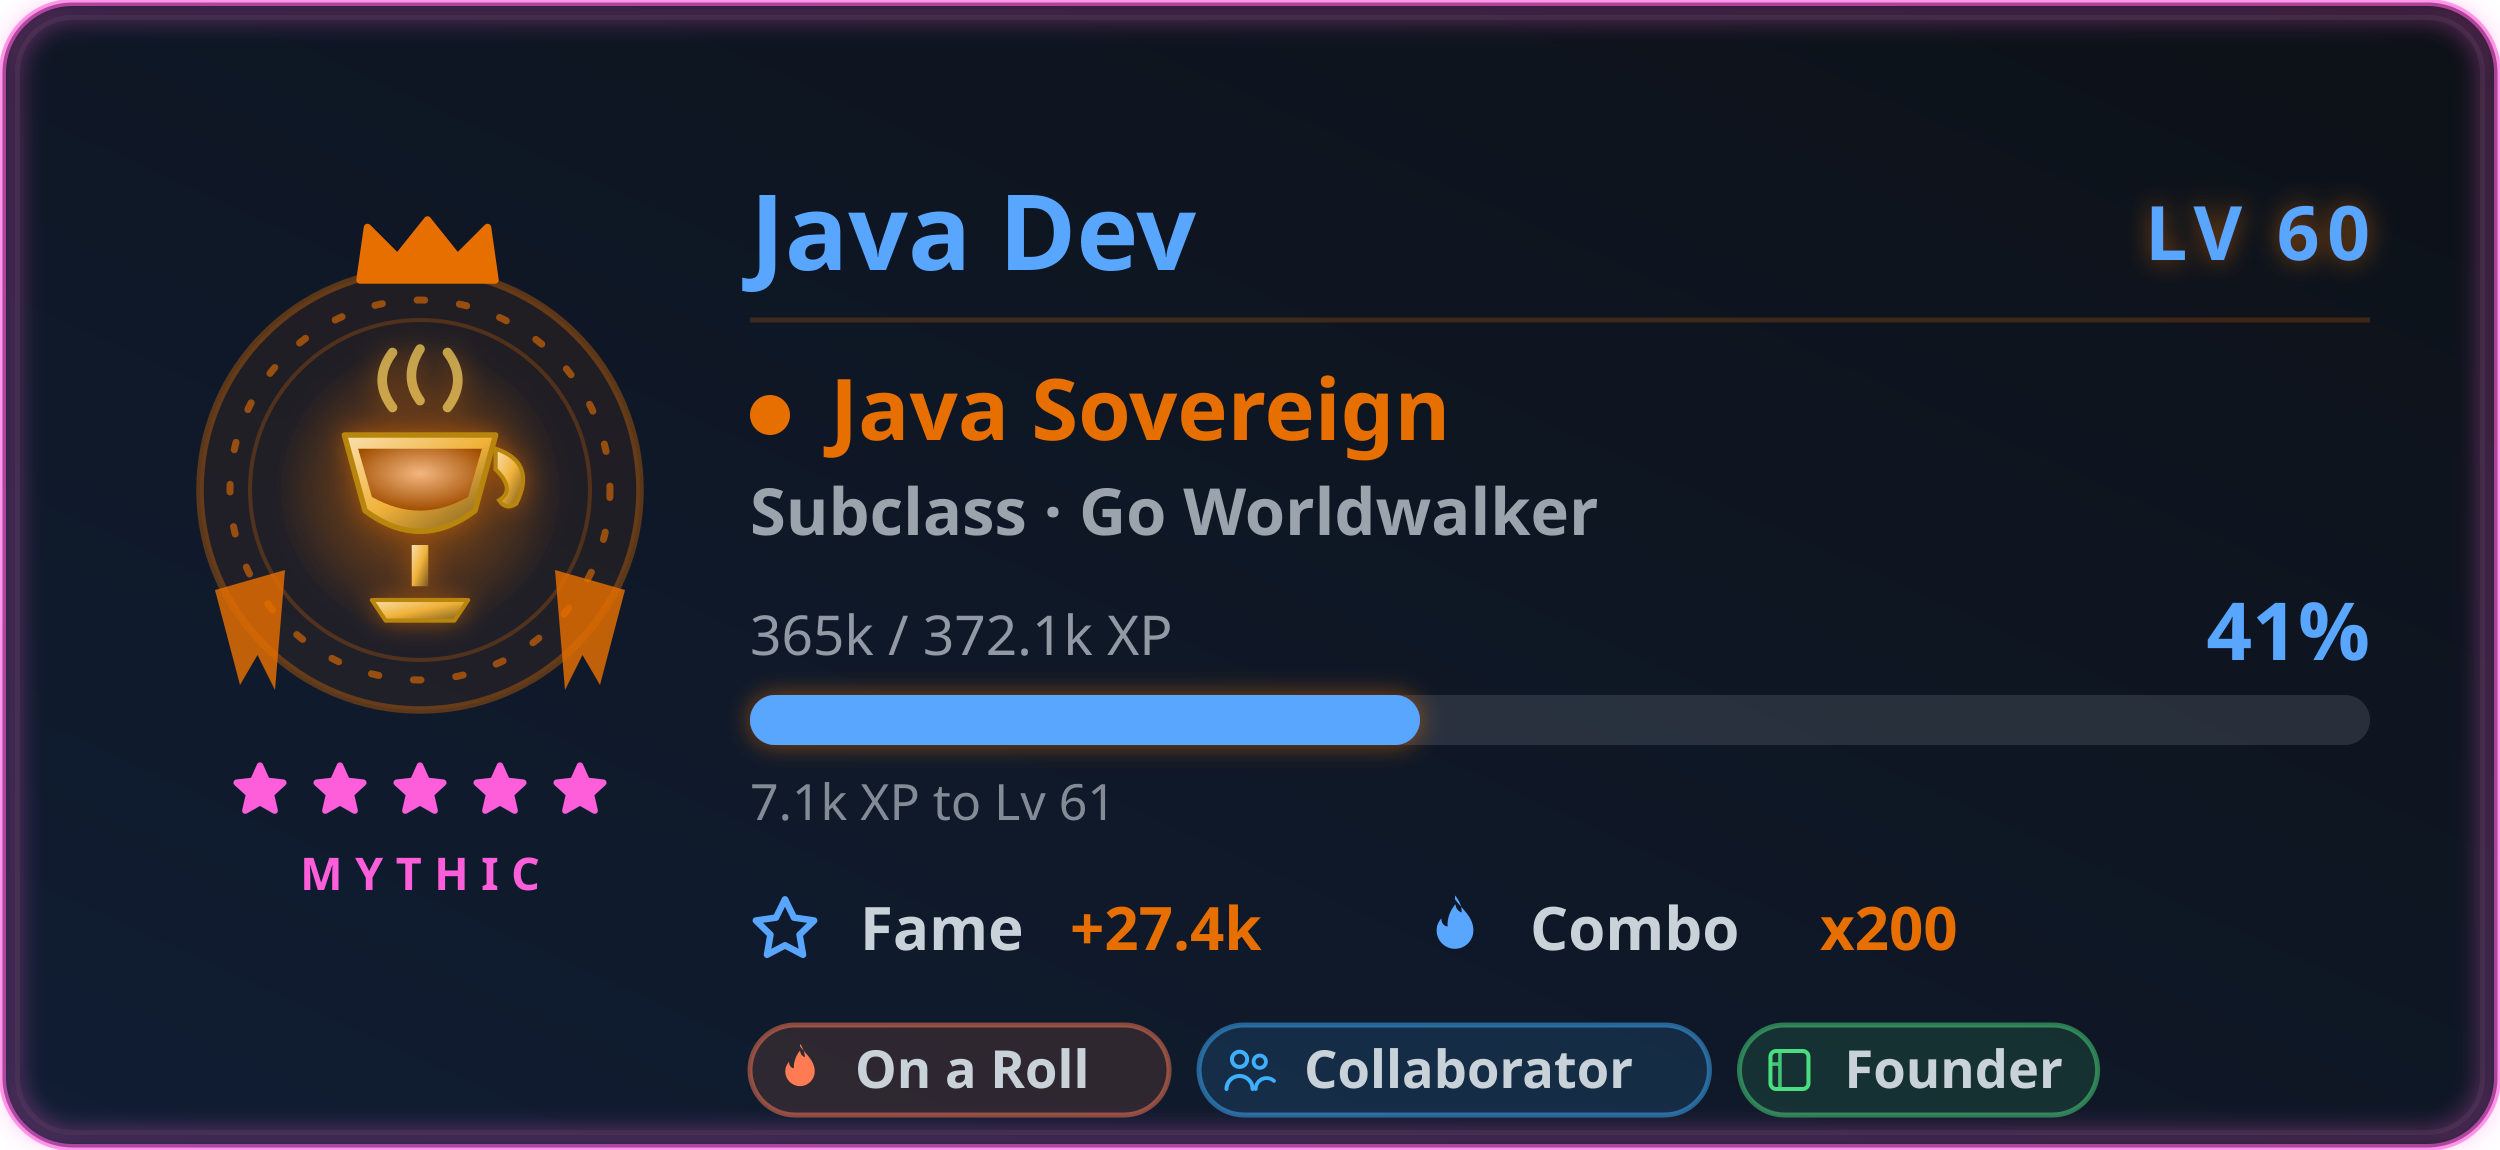
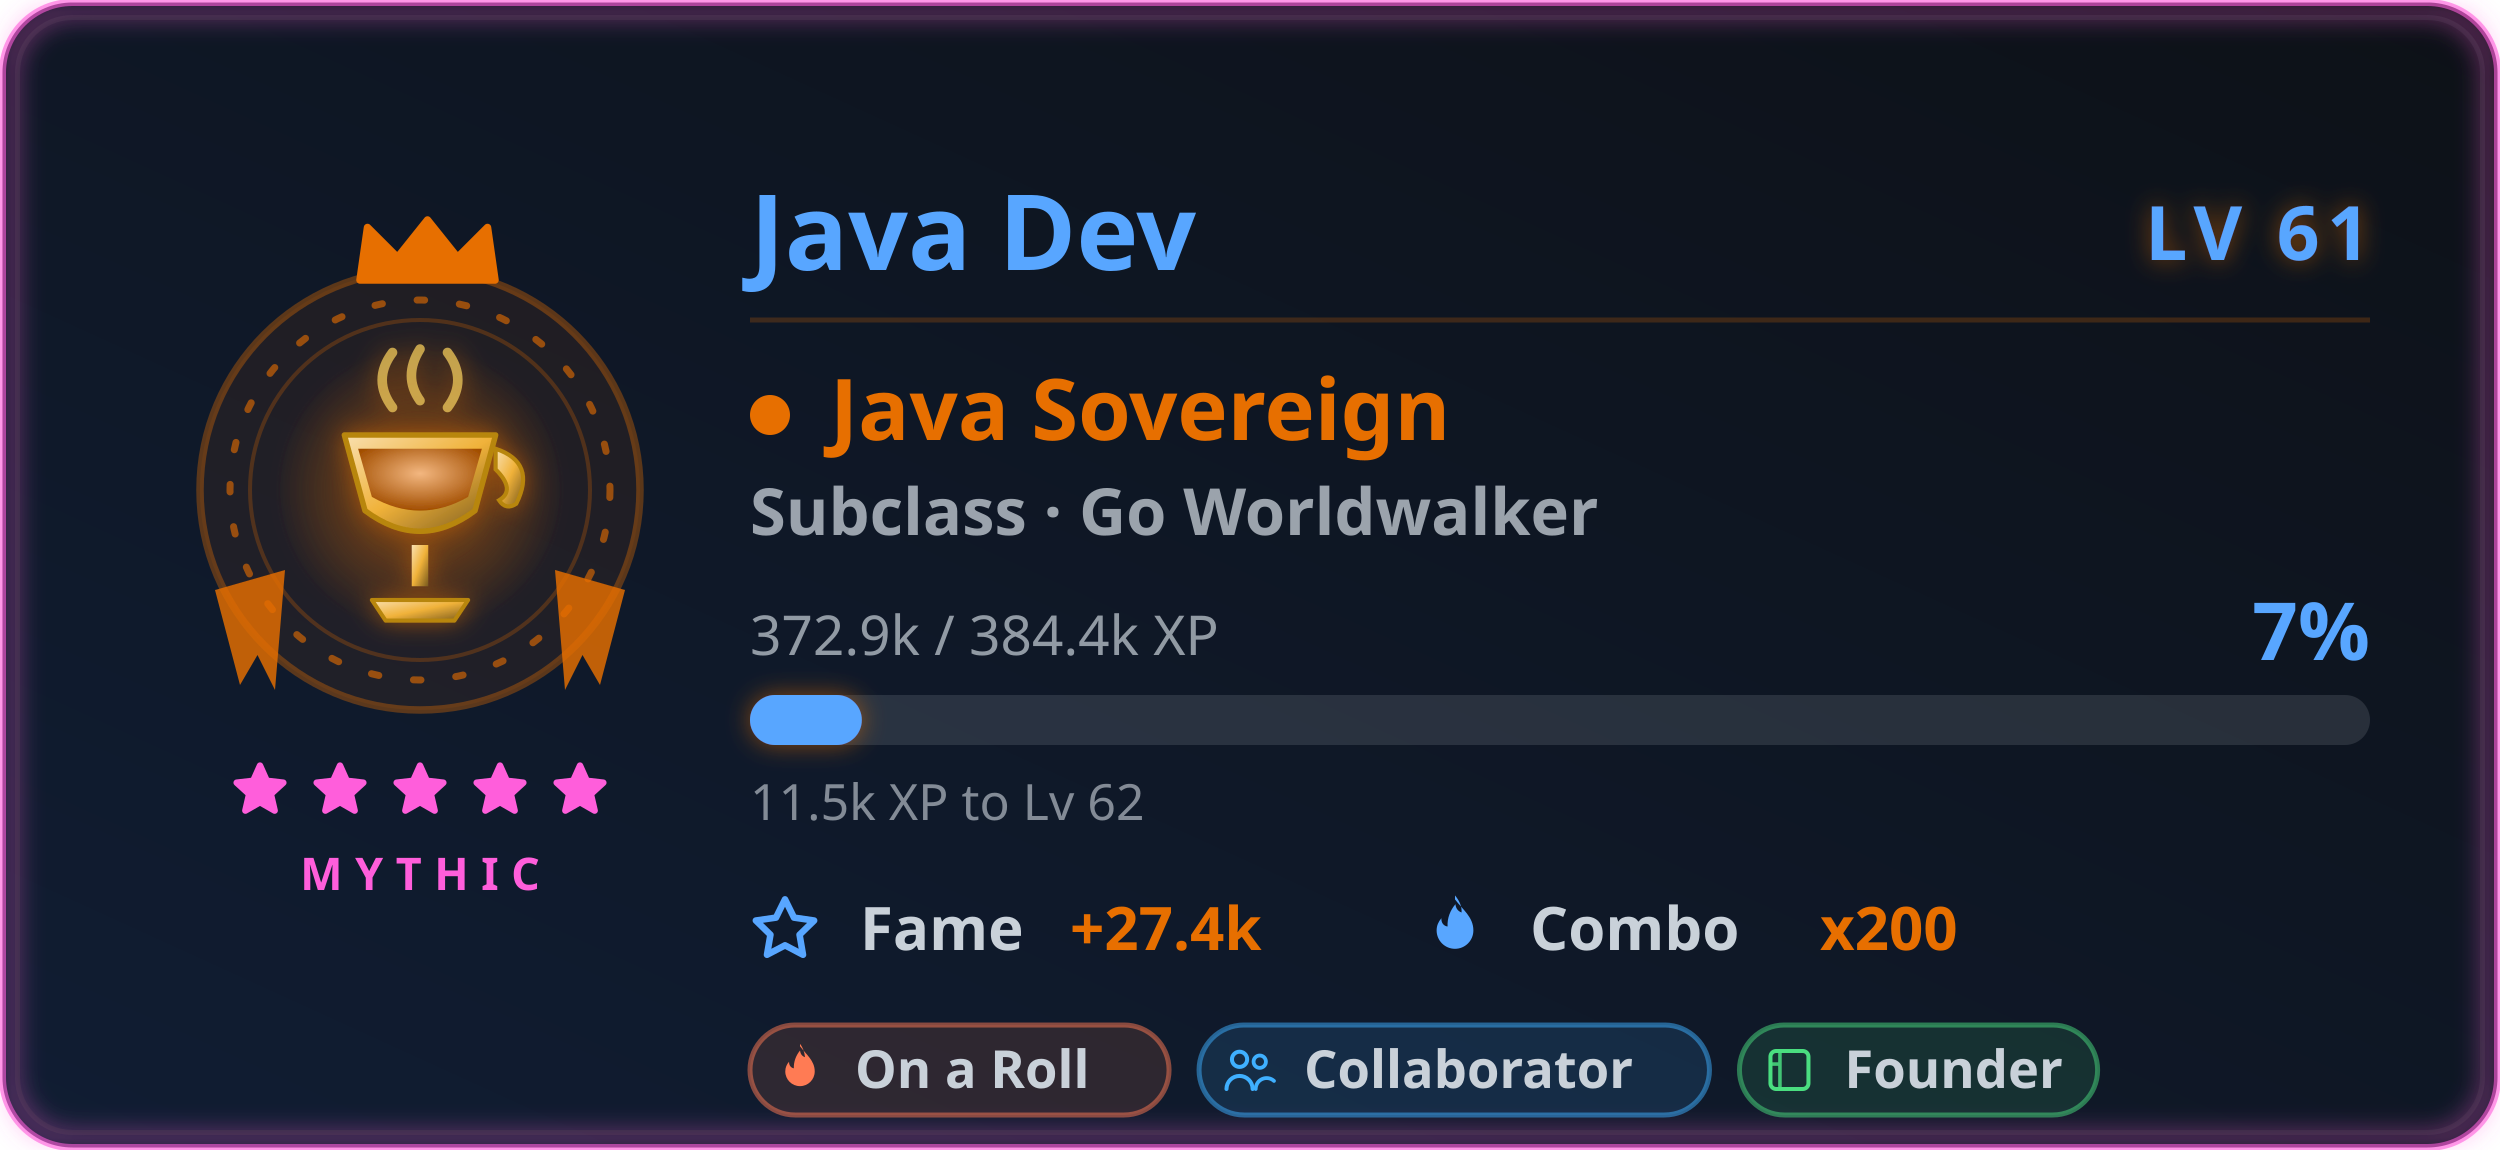
<svg xmlns="http://www.w3.org/2000/svg" width="500" height="230" viewBox="0 0 500 230" role="img" aria-labelledby="card-title-a11y card-desc-a11y">
  <style>
text { font-family: 'Segoe UI', Ubuntu, 'Helvetica Neue', sans-serif; }
.title { font-size: 18px; font-weight: 600; fill: #58a6ff; }
.title-icon { fill: #58a6ff; }
.icon { fill: #58a6ff; }


.gl-name { font-size: 21px; font-weight: 700; fill: #58a6ff; }
.gl-lvl { font-size: 15px; font-weight: 800; letter-spacing: 1.5px; fill: #58a6ff; }
.gl-class { font-size: 17px; font-weight: 700; fill: #e76f00; }
.gl-sub { font-size: 13px; font-weight: 600; fill: #c9d1d9; opacity: 0.75; }
.gl-meta { font-size: 11px; fill: #c9d1d9; opacity: 0.7; }
.gl-pct { font-size: 16px; font-weight: 800; fill: #58a6ff; }
.gl-chip-label { font-size: 12px; font-weight: 600; fill: #c9d1d9; }
.gl-chip-value { font-size: 12px; font-weight: 800; fill: #e76f00; }
.gl-hint { font-size: 10px; fill: #c9d1d9; opacity: 0.62; }
.gl-badge-label { font-size: 10.5px; font-weight: 600; }
.gl-rarity { font-size: 9px; font-weight: 700; letter-spacing: 2.5px; fill: #ff5edb; }

</style>
  <defs>
    <linearGradient id="card-bg" x1="0" y1="0" x2="1" y2="1" gradientTransform="rotate(90, 0.5, 0.5)">
      <stop offset="0.0%" stop-color="#0d1117" />
      <stop offset="100.0%" stop-color="#101d33" />
    </linearGradient>
    <filter id="card-glow" x="-50%" y="-50%" width="200%" height="200%">
      <feGaussianBlur in="SourceGraphic" stdDeviation="3" result="blur" />
      <feFlood flood-color="#58a6ff" flood-opacity="0.55" result="tint" />
      <feComposite in="tint" in2="blur" operator="in" result="softGlow" />
      <feMerge>
        <feMergeNode in="softGlow" />
        <feMergeNode in="SourceGraphic" />
      </feMerge>
    </filter>
    <filter id="gl-glow" x="-60%" y="-60%" width="220%" height="220%">
      <feGaussianBlur in="SourceGraphic" stdDeviation="2.4" result="b" />
      <feFlood flood-color="#e76f00" flood-opacity="0.55" result="t" />
      <feComposite in="t" in2="b" operator="in" result="g" />
      <feMerge>
        <feMergeNode in="g" />
        <feMergeNode in="SourceGraphic" />
      </feMerge>
    </filter>
    <filter id="gl-rarity" x="-20%" y="-20%" width="140%" height="140%">
      <feGaussianBlur stdDeviation="2.4" />
    </filter>
  </defs>
  <rect x="0.5" y="0.5" width="499" height="229" rx="14" fill="url(#card-bg)" stroke="#ff5edb" stroke-width="1.4" stroke-opacity="0.6" />
  <rect x="3.5" y="3.5" width="493" height="223" rx="11" fill="none" stroke="#30363d" stroke-opacity="0.4" />
  <rect x="2" y="2" width="496" height="226" rx="13" fill="none" stroke="#ff5edb" stroke-width="3.5" stroke-opacity="0.4" filter="url(#gl-rarity)" />
  <g class="fade">
    <g class="">
      <g class="flourish">
        <g transform="translate(84,0)">
          <g transform="translate(0,98)" fill="#e76f00" opacity="0.82">
            <path d="M27 16 L41 20 L36 39 L32.5 33 L29 40 Z" />
          </g>
        </g>
        <g transform="translate(84,0) scale(-1,1)">
          <g transform="translate(0,98)" fill="#e76f00" opacity="0.82">
            <path d="M27 16 L41 20 L36 39 L32.5 33 L29 40 Z" />
          </g>
        </g>
      </g>
      <circle cx="84" cy="98" r="44" fill="#e76f00" fill-opacity="0.08" stroke="#e76f00" stroke-opacity="0.35" stroke-width="1.5" />
      <g class="">
        <circle cx="84" cy="98" r="38" fill="none" stroke="#e76f00" stroke-opacity="0.6" stroke-width="1.4" stroke-dasharray="1.5 7" stroke-linecap="round" />
        <circle cx="84" cy="98" r="34" fill="none" stroke="#e76f00" stroke-opacity="0.25" stroke-width="0.8" />
      </g>
      <g class="" filter="url(#gl-glow)">
        <svg class="" x="51" y="65" width="66" height="66" viewBox="0 0 48 48" aria-hidden="true">
          <defs>
            <radialGradient id="jvHalo" cx="0.5" cy="0.5" r="0.5">
              <stop offset="0" stop-color="#e76f00" stop-opacity="0.42" />
              <stop offset="1" stop-color="#e76f00" stop-opacity="0" />
            </radialGradient>
            <linearGradient id="jvGold" x1="0" y1="0" x2="1" y2="1">
              <stop offset="0" stop-color="#f9e0b0" />
              <stop offset="0.5" stop-color="#f0b23a" />
              <stop offset="1" stop-color="#78591d" />
            </linearGradient>
            <radialGradient id="jvBrew" cx="0.5" cy="0.4" r="0.6">
              <stop offset="0" stop-color="#f3b780" />
              <stop offset="1" stop-color="#a24e00" />
            </radialGradient>
          </defs>
          <circle cx="24" cy="24" r="21" fill="url(#jvHalo)" />
          <g stroke="#e6bf55" stroke-width="1.4" stroke-linecap="round" fill="none" opacity="0.8">
            <path d="M20 12 Q17 8 20 4 M28 12 Q31 8 28 4 M24 11 Q21.5 7.5 24 3.5" />
          </g>
          <path d="M13 16 H35 L32 27 Q24 33 16 27 Z" fill="url(#jvGold)" stroke="#b8860b" stroke-width="0.8" stroke-linejoin="round" />
          <path d="M15 18 H33 L31 25 Q24 29 17 25 Z" fill="url(#jvBrew)" />
          <path d="M35 18 Q41 20 38 26 Q36.5 27 35.5 25.5 Q38 24 35 21 Z" fill="url(#jvGold)" stroke="#b8860b" stroke-width="0.6" />
          <rect x="22.8" y="32" width="2.4" height="6" fill="url(#jvGold)" />
          <path d="M17 40 H31 L29 43 H19 Z" fill="url(#jvGold)" stroke="#b8860b" stroke-width="0.6" stroke-linejoin="round" />
        </svg>
      </g>
      <g transform="translate(69, 42.5) scale(1.5)">
        <path d="M2 9 L3 2 L7 6 L11 1 L15 6 L19 2 L20 9 Z" fill="#e76f00" stroke="#e76f00" stroke-width="1" stroke-linejoin="round" />
      </g>
    </g>
    <g>
      <g class="" transform="translate(45.5, 151.5) scale(0.5416667)" fill="#ff5edb" stroke="#ff5edb" stroke-width="2.4" stroke-linejoin="round" stroke-linecap="round" opacity="1">
        <path d="M12 3 L14.5 8.6 L20.6 9.3 L16 13.5 L17.4 19.6 L12 16.5 L6.6 19.6 L8 13.5 L3.4 9.3 L9.5 8.6 Z" />
      </g>
      <g class="" transform="translate(61.5, 151.5) scale(0.5416667)" fill="#ff5edb" stroke="#ff5edb" stroke-width="2.4" stroke-linejoin="round" stroke-linecap="round" opacity="1">
        <path d="M12 3 L14.5 8.6 L20.6 9.3 L16 13.5 L17.4 19.6 L12 16.5 L6.6 19.6 L8 13.5 L3.4 9.3 L9.5 8.6 Z" />
      </g>
      <g class="" transform="translate(77.5, 151.5) scale(0.5416667)" fill="#ff5edb" stroke="#ff5edb" stroke-width="2.4" stroke-linejoin="round" stroke-linecap="round" opacity="1">
        <path d="M12 3 L14.5 8.6 L20.6 9.3 L16 13.5 L17.4 19.6 L12 16.5 L6.6 19.6 L8 13.5 L3.4 9.3 L9.5 8.6 Z" />
      </g>
      <g class="" transform="translate(93.5, 151.5) scale(0.5416667)" fill="#ff5edb" stroke="#ff5edb" stroke-width="2.4" stroke-linejoin="round" stroke-linecap="round" opacity="1">
        <path d="M12 3 L14.5 8.6 L20.6 9.3 L16 13.5 L17.4 19.6 L12 16.5 L6.6 19.6 L8 13.5 L3.4 9.3 L9.5 8.6 Z" />
      </g>
      <g class="" transform="translate(109.5, 151.5) scale(0.5416667)" fill="#ff5edb" stroke="#ff5edb" stroke-width="2.4" stroke-linejoin="round" stroke-linecap="round" opacity="1">
        <path d="M12 3 L14.5 8.6 L20.6 9.3 L16 13.5 L17.4 19.6 L12 16.5 L6.6 19.6 L8 13.5 L3.4 9.3 L9.5 8.6 Z" />
      </g>
    </g>
    <text class="gl-rarity" x="84" y="178" text-anchor="middle">MYTHIC</text>
  </g>
  <g class="fade" style="animation-delay:.15s">
    <text class="gl-name" x="150" y="54">Java Dev</text>
-     <text class="gl-lvl glow-pulse" x="474" y="52" text-anchor="end" filter="url(#gl-glow)">LV 60</text>
+     <text class="gl-lvl glow-pulse" x="474" y="52" text-anchor="end" filter="url(#gl-glow)">LV 61</text>
    <line x1="150" y1="64" x2="474" y2="64" stroke="#e76f00" stroke-opacity="0.22" stroke-width="1" />
    <circle cx="154" cy="83" r="4" fill="#e76f00" />
    <text class="gl-class" x="166" y="88">Java Sovereign</text>
    <text class="gl-sub" x="150" y="107">Subclass · Go Worldwalker</text>
-     <text class="gl-meta" x="150" y="131">365k / 372.1k XP</text>
-     <text class="gl-pct " x="474" y="132" text-anchor="end">41%</text>
+     <text class="gl-meta" x="150" y="131">372.9k / 384.4k XP</text>
+     <text class="gl-pct " x="474" y="132" text-anchor="end">7%</text>
    <rect x="150" y="139" width="324" height="10" rx="5" fill="#c9d1d9" fill-opacity="0.14" />
-     <rect class="xp-fill " x="150" y="139" width="133.991" height="10" rx="5" fill="#58a6ff" filter="url(#gl-glow)" />
-     <text class="gl-hint" x="150" y="164">7.1k XP to Lv 61</text>
+     <rect class="xp-fill " x="150" y="139" width="22.364" height="10" rx="5" fill="#58a6ff" filter="url(#gl-glow)" />
+     <text class="gl-hint" x="150" y="164">11.5k XP to Lv 62</text>
    <g transform="translate(150, 190)">
      <svg class="icon" x="0" y="-11" width="14" height="14" viewBox="0 0 16 16" aria-hidden="true">
        <path fill-rule="evenodd" d="M8 .25a.75.75 0 0 1 .673.418l1.882 3.815 4.21.612a.75.75 0 0 1 .416 1.279l-3.046 2.97.719 4.192a.75.75 0 0 1-1.088.791L8 12.347l-3.766 1.98a.75.75 0 0 1-1.088-.79l.72-4.194L.818 6.374a.75.75 0 0 1 .416-1.28l4.21-.611L7.327.668A.75.75 0 0 1 8 .25zm0 2.445L6.615 5.5a.75.75 0 0 1-.564.41l-3.097.45 2.24 2.184a.75.75 0 0 1 .216.664l-.528 3.084 2.769-1.456a.75.75 0 0 1 .698 0l2.77 1.456-.53-3.084a.75.75 0 0 1 .216-.664l2.24-2.183-3.096-.45a.75.75 0 0 1-.564-.41L8 2.694v.001z" />
      </svg>
      <text class="gl-chip-label" x="22" y="0">Fame</text>
      <text class="gl-chip-value" x="64" y="0">+27.4k</text>
    </g>
    <g transform="translate(284, 190)">
      <svg class="icon" x="0" y="-11" width="14" height="14" viewBox="0 0 16 16" aria-hidden="true">
        <path fill-rule="evenodd" d="M8 1c1.7 2.3 4.2 4 4.2 7.1a4.2 4.2 0 0 1-8.4 0c0-1.1.4-2 1.1-2.8-.1 1 .5 1.8 1.4 1.9-.1-1.9.6-3.7 1.8-5.1.1 1 .6 1.6 1.4 1.9.1-1.4-.5-2.7-1.5-3.9z" />
      </svg>
      <text class="gl-chip-label" x="22" y="0">Combo</text>
      <text class="gl-chip-value" x="80" y="0">x200</text>
    </g>
  </g>
  <g class="fade" style="animation-delay:.2s">
    <g>
      <rect x="150" y="205" width="83.81" height="18" rx="9" fill="#ff7b54" fill-opacity="0.13" stroke="#ff7b54" stroke-opacity="0.5" stroke-width="1" />
      <g transform="translate(154.3, 208.3) scale(0.475)">
        <path d="M12 2c2.5 3.4 6.2 6 6.2 10.6a6.2 6.2 0 0 1-12.4 0c0-1.6.6-3 1.6-4.1-.1 1.5.8 2.6 2 2.8-.1-2.8.9-5.4 2.6-7.5.2 1.5.9 2.4 2.1 2.8-.2-2-.8-4-2.1-5.6Z" fill="#ff7b54" />
      </g>
      <text class="gl-badge-label" x="171" y="217.6" fill="#c9d1d9">On a Roll</text>
    </g>
    <g>
      <rect x="239.81" y="205" width="102.08" height="18" rx="9" fill="#3fb0ff" fill-opacity="0.13" stroke="#3fb0ff" stroke-opacity="0.5" stroke-width="1" />
      <g transform="translate(244.11, 208.3) scale(0.475)">
        <circle cx="8" cy="7.5" r="3.2" fill="none" stroke="#3fb0ff" stroke-width="1.7" />
        <path d="M2.5 20a5.5 5.5 0 0 1 11 0" fill="none" stroke="#3fb0ff" stroke-width="1.7" stroke-linecap="round" />
        <circle cx="16.5" cy="8.5" r="2.6" fill="none" stroke="#3fb0ff" stroke-width="1.6" />
        <path d="M14.8 20a4.6 4.6 0 0 1 7.7-3.4" fill="none" stroke="#3fb0ff" stroke-width="1.6" stroke-linecap="round" />
      </g>
      <text class="gl-badge-label" x="260.81" y="217.6" fill="#c9d1d9">Collaborator</text>
    </g>
    <g>
      <rect x="347.89" y="205" width="71.63" height="18" rx="9" fill="#4ade80" fill-opacity="0.13" stroke="#4ade80" stroke-opacity="0.5" stroke-width="1" />
      <g transform="translate(352.19, 208.3) scale(0.475)">
        <rect x="4" y="4" width="16" height="16" rx="2.4" fill="none" stroke="#4ade80" stroke-width="1.7" />
        <path d="M8 4v16 M4 9.5h4" fill="none" stroke="#4ade80" stroke-width="1.5" opacity="0.85" />
      </g>
      <text class="gl-badge-label" x="368.89" y="217.6" fill="#c9d1d9">Founder</text>
    </g>
  </g>
</svg>
